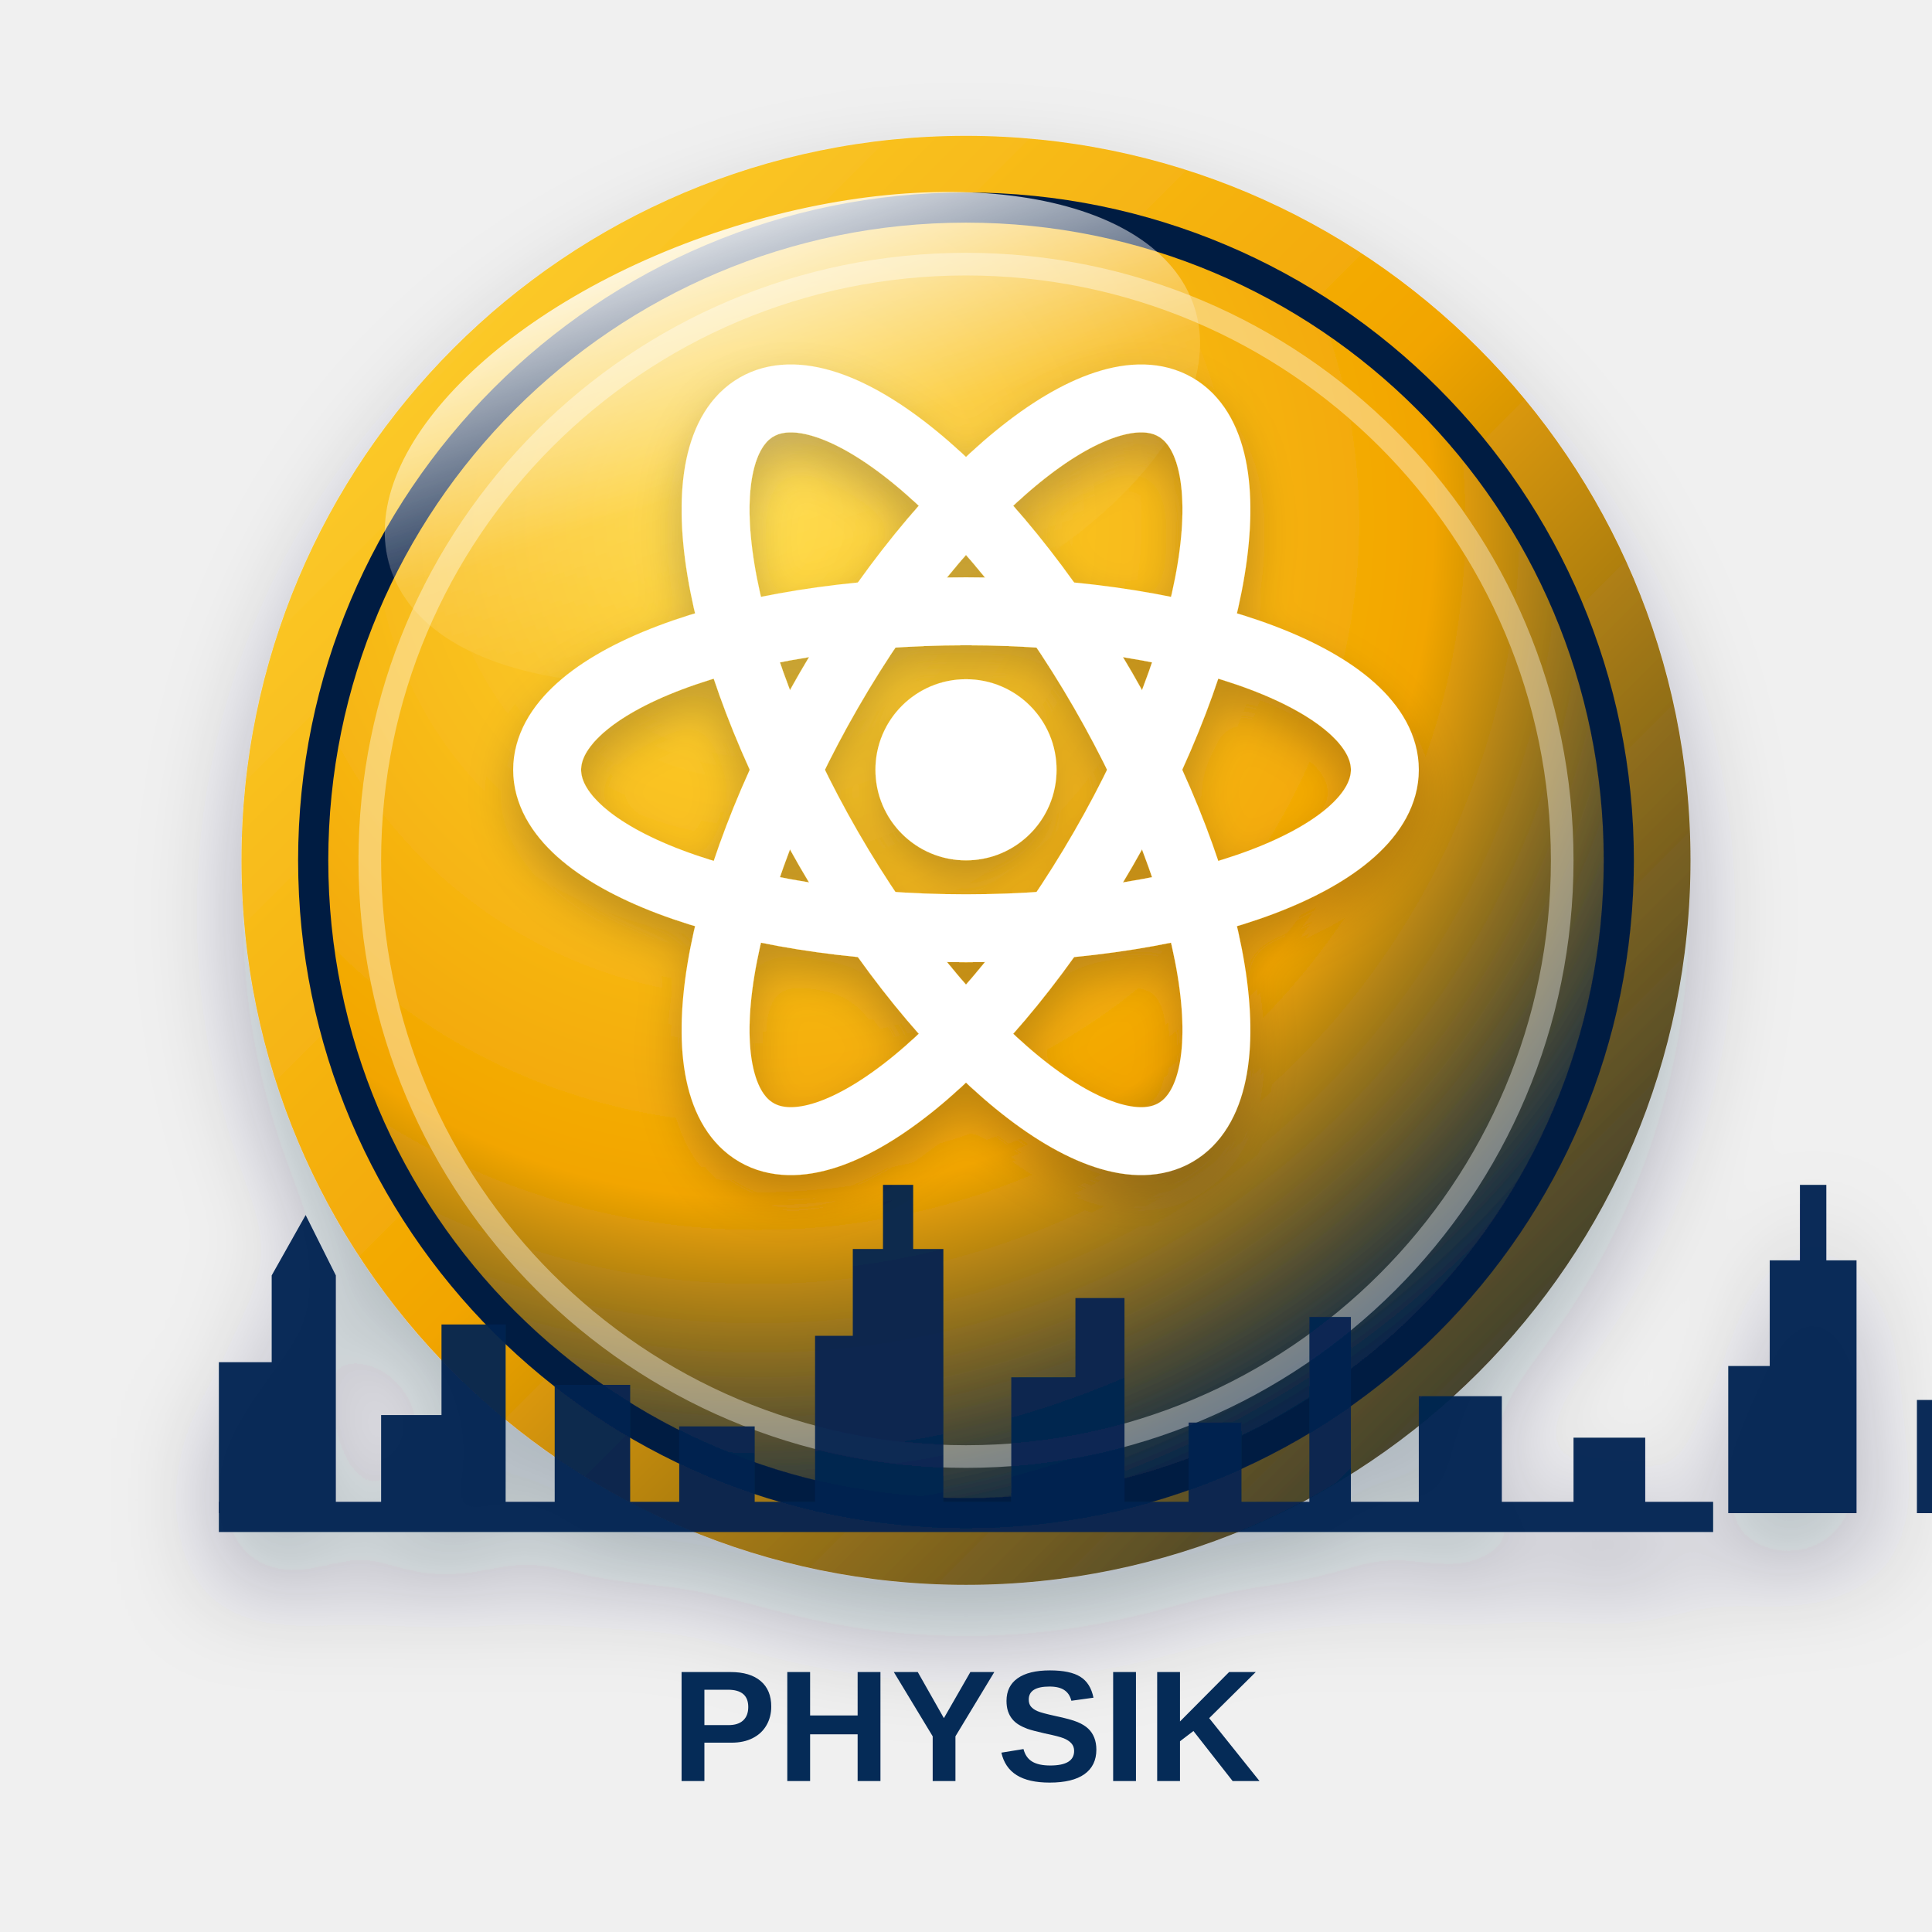
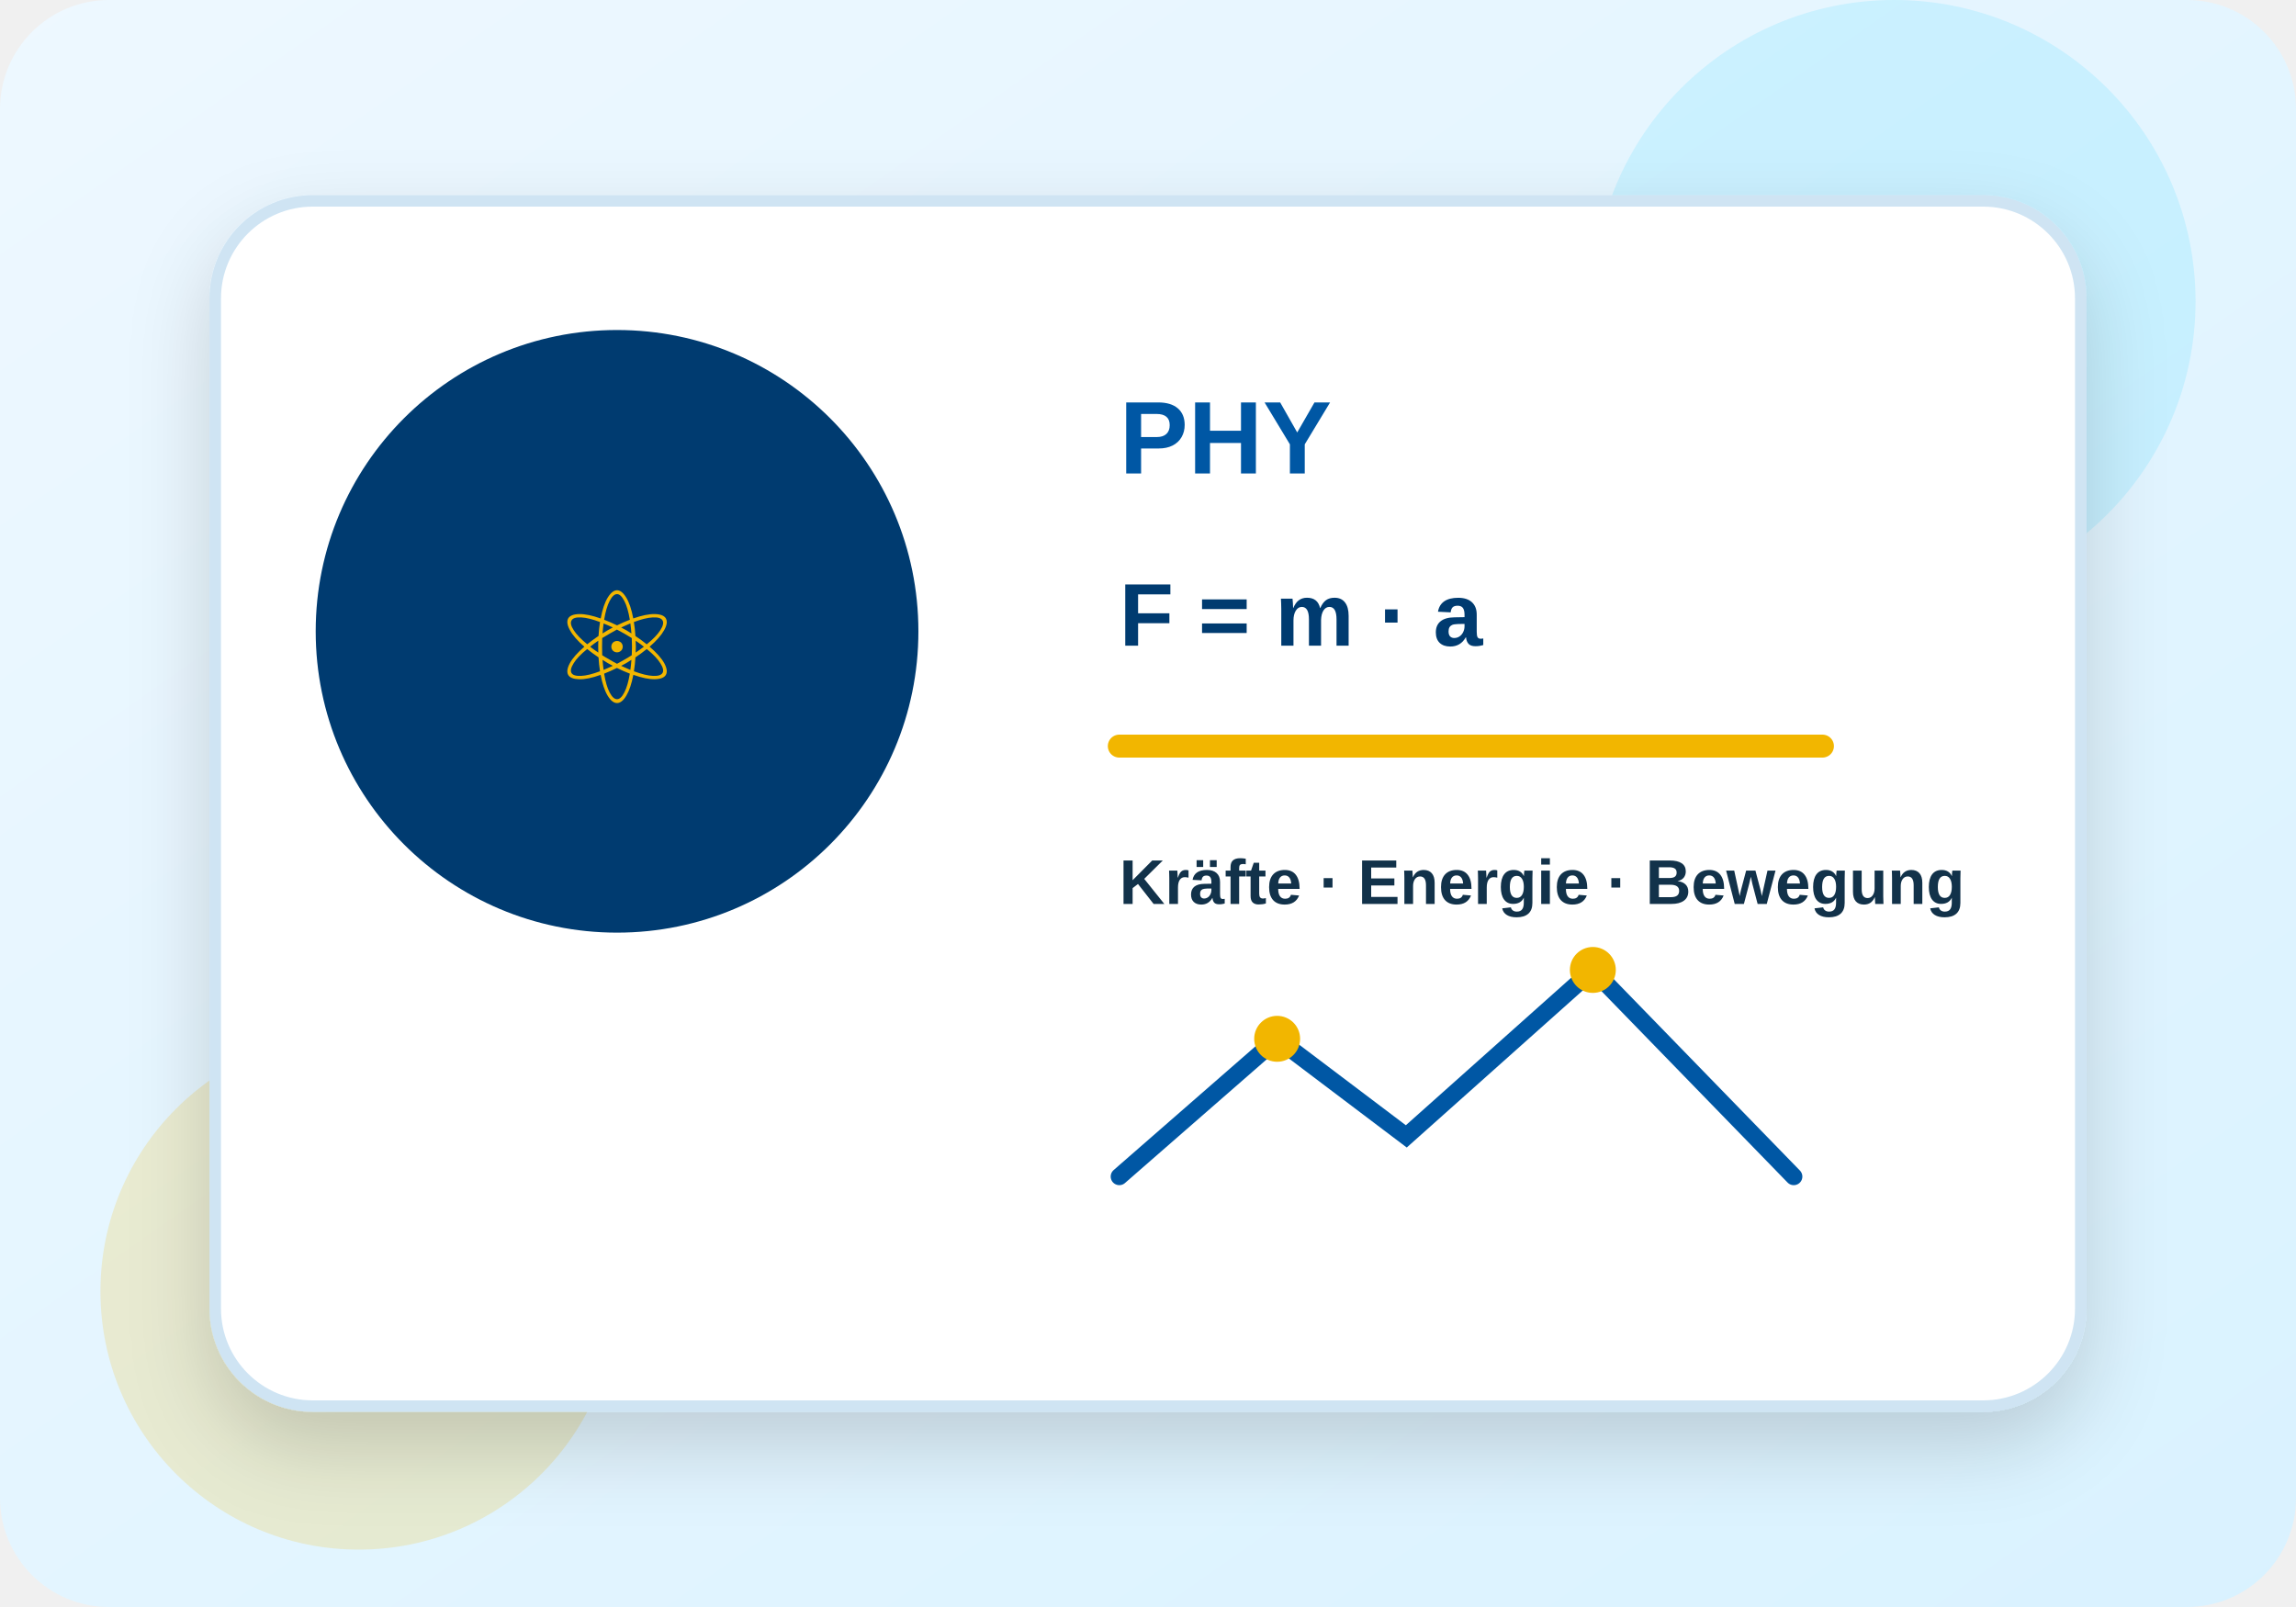
- <svg xmlns="http://www.w3.org/2000/svg" viewBox="0 0 512 512" role="img" aria-label="PHYSIK">
+ <svg xmlns="http://www.w3.org/2000/svg" width="800" height="560" viewBox="0 0 800 560" role="img" aria-labelledby="title desc">
  <defs>
-     <filter id="shadow" x="-30%" y="-30%" width="160%" height="180%">
-       <feDropShadow dx="0" dy="14" stdDeviation="13" flood-color="#001a3a" flood-opacity=".28" />
+     <linearGradient id="bg" x1="0" y1="0" x2="1" y2="1">
+       <stop stop-color="#EEF8FF" />
+       <stop offset="1" stop-color="#D9F2FF" />
+     </linearGradient>
+     <filter id="shadow">
+       <feDropShadow dx="0" dy="12" stdDeviation="14" flood-opacity=".16" />
    </filter>
-     <filter id="soft" x="-30%" y="-30%" width="160%" height="180%">
-       <feDropShadow dx="0" dy="6" stdDeviation="6" flood-color="#001a3a" flood-opacity=".22" />
-     </filter>
-     <linearGradient id="whiteGloss" x1="0" y1="0" x2="0" y2="1">
-       <stop offset="0" stop-color="#fff" stop-opacity=".85" />
-       <stop offset=".55" stop-color="#fff" stop-opacity=".15" />
-       <stop offset="1" stop-color="#fff" stop-opacity="0" />
-     </linearGradient>
-     <radialGradient id="face" cx="34%" cy="24%" r="80%">
-       <stop offset="0" stop-color="#ffd83b" />
-       <stop offset=".65" stop-color="#f2a500" />
-       <stop offset="1" stop-color="#03234a" />
-     </radialGradient>
-     <linearGradient id="rim" x1="0" y1="0" x2="1" y2="1">
-       <stop offset="0" stop-color="#ffd83b" />
-       <stop offset=".48" stop-color="#f2a500" />
-       <stop offset="1" stop-color="#021d3f" />
-     </linearGradient>
  </defs>
-   <g filter="url(#shadow)">
-     <circle cx="256" cy="228" r="192" fill="url(#rim)" />
-     <circle cx="256" cy="228" r="173" fill="url(#face)" stroke="#061e43" stroke-width="8" />
-     <circle cx="256" cy="228" r="158" fill="none" stroke="#fff" stroke-opacity=".38" stroke-width="6" />
-     <ellipse cx="210" cy="116" rx="112" ry="58" fill="url(#whiteGloss)" transform="rotate(-18 210 116)" />
-     <g transform="translate(58 306)" fill="#032451" opacity=".95">
-       <path d="M0 95V55h14V32l9-16 8 16v63h12V69h16V45h17v50h13V61h20v34h13V72h20v23h16V48h10V25h8V8h8v17h8v70h18V59h17V38h13v57h17V71h14v24h18V43h11v52h18V64h22v31h19V75h19v20h22V56h11V28h8V8h7v20h8v67h16V65h16v30h18V44h10v51h19V72h18v23h17V58h12v37z" />
-       <rect y="92" width="396" height="8" />
-     </g>
-     <g transform="translate(0 -18)" fill="none" stroke="#fff" stroke-width="18" stroke-linecap="round" stroke-linejoin="round" filter="url(#soft)">
-       <ellipse cx="256" cy="222" rx="111" ry="42" />
-       <ellipse cx="256" cy="222" rx="111" ry="42" transform="rotate(60 256 222)" />
-       <ellipse cx="256" cy="222" rx="111" ry="42" transform="rotate(120 256 222)" />
-       <circle cx="256" cy="222" r="24" fill="#fff" stroke="none" />
-     </g>
+   <rect width="800" height="560" rx="38" fill="url(#bg)" />
+   <circle cx="660" cy="105" r="105" fill="#4CD9FF" opacity=".18" />
+   <circle cx="125" cy="450" r="90" fill="#F2B600" opacity=".18" />
+   <rect x="75" y="70" width="650" height="420" rx="34" fill="#FFFFFF" stroke="#CFE4F3" stroke-width="4" filter="url(#shadow)" />
+   <circle cx="215" cy="220" r="105" fill="#003B70" />
+   <text x="215" y="245" text-anchor="middle" font-family="Arial,sans-serif" font-size="54" font-weight="900" fill="#F2B600">⚛</text>
+   <text x="390" y="165" font-family="Arial,sans-serif" font-size="36" font-weight="900" fill="#0057A4">PHY</text>
+   <text x="390" y="225" font-family="Arial,sans-serif" font-size="31" font-weight="800" fill="#003B70">F = m · a</text>
+   <path d="M390 260h245" stroke="#F2B600" stroke-width="8" stroke-linecap="round" />
+   <text x="390" y="315" font-family="Arial,sans-serif" font-size="22" font-weight="700" fill="#12324A">Kräfte · Energie · Bewegung</text>
+   <g transform="translate(390 350)" fill="none" stroke="#0057A4" stroke-width="6" stroke-linecap="round">
+     <path d="M0 60l55-48 45 34 65-58 70 72" />
+     <circle cx="55" cy="12" r="8" fill="#F2B600" stroke="none" />
+     <circle cx="165" cy="-12" r="8" fill="#F2B600" stroke="none" />
  </g>
-   <text x="256" y="472" text-anchor="middle" font-family="Arial,Helvetica,sans-serif" font-size="42" font-weight="800" fill="#052B57">PHYSIK</text>
</svg>
